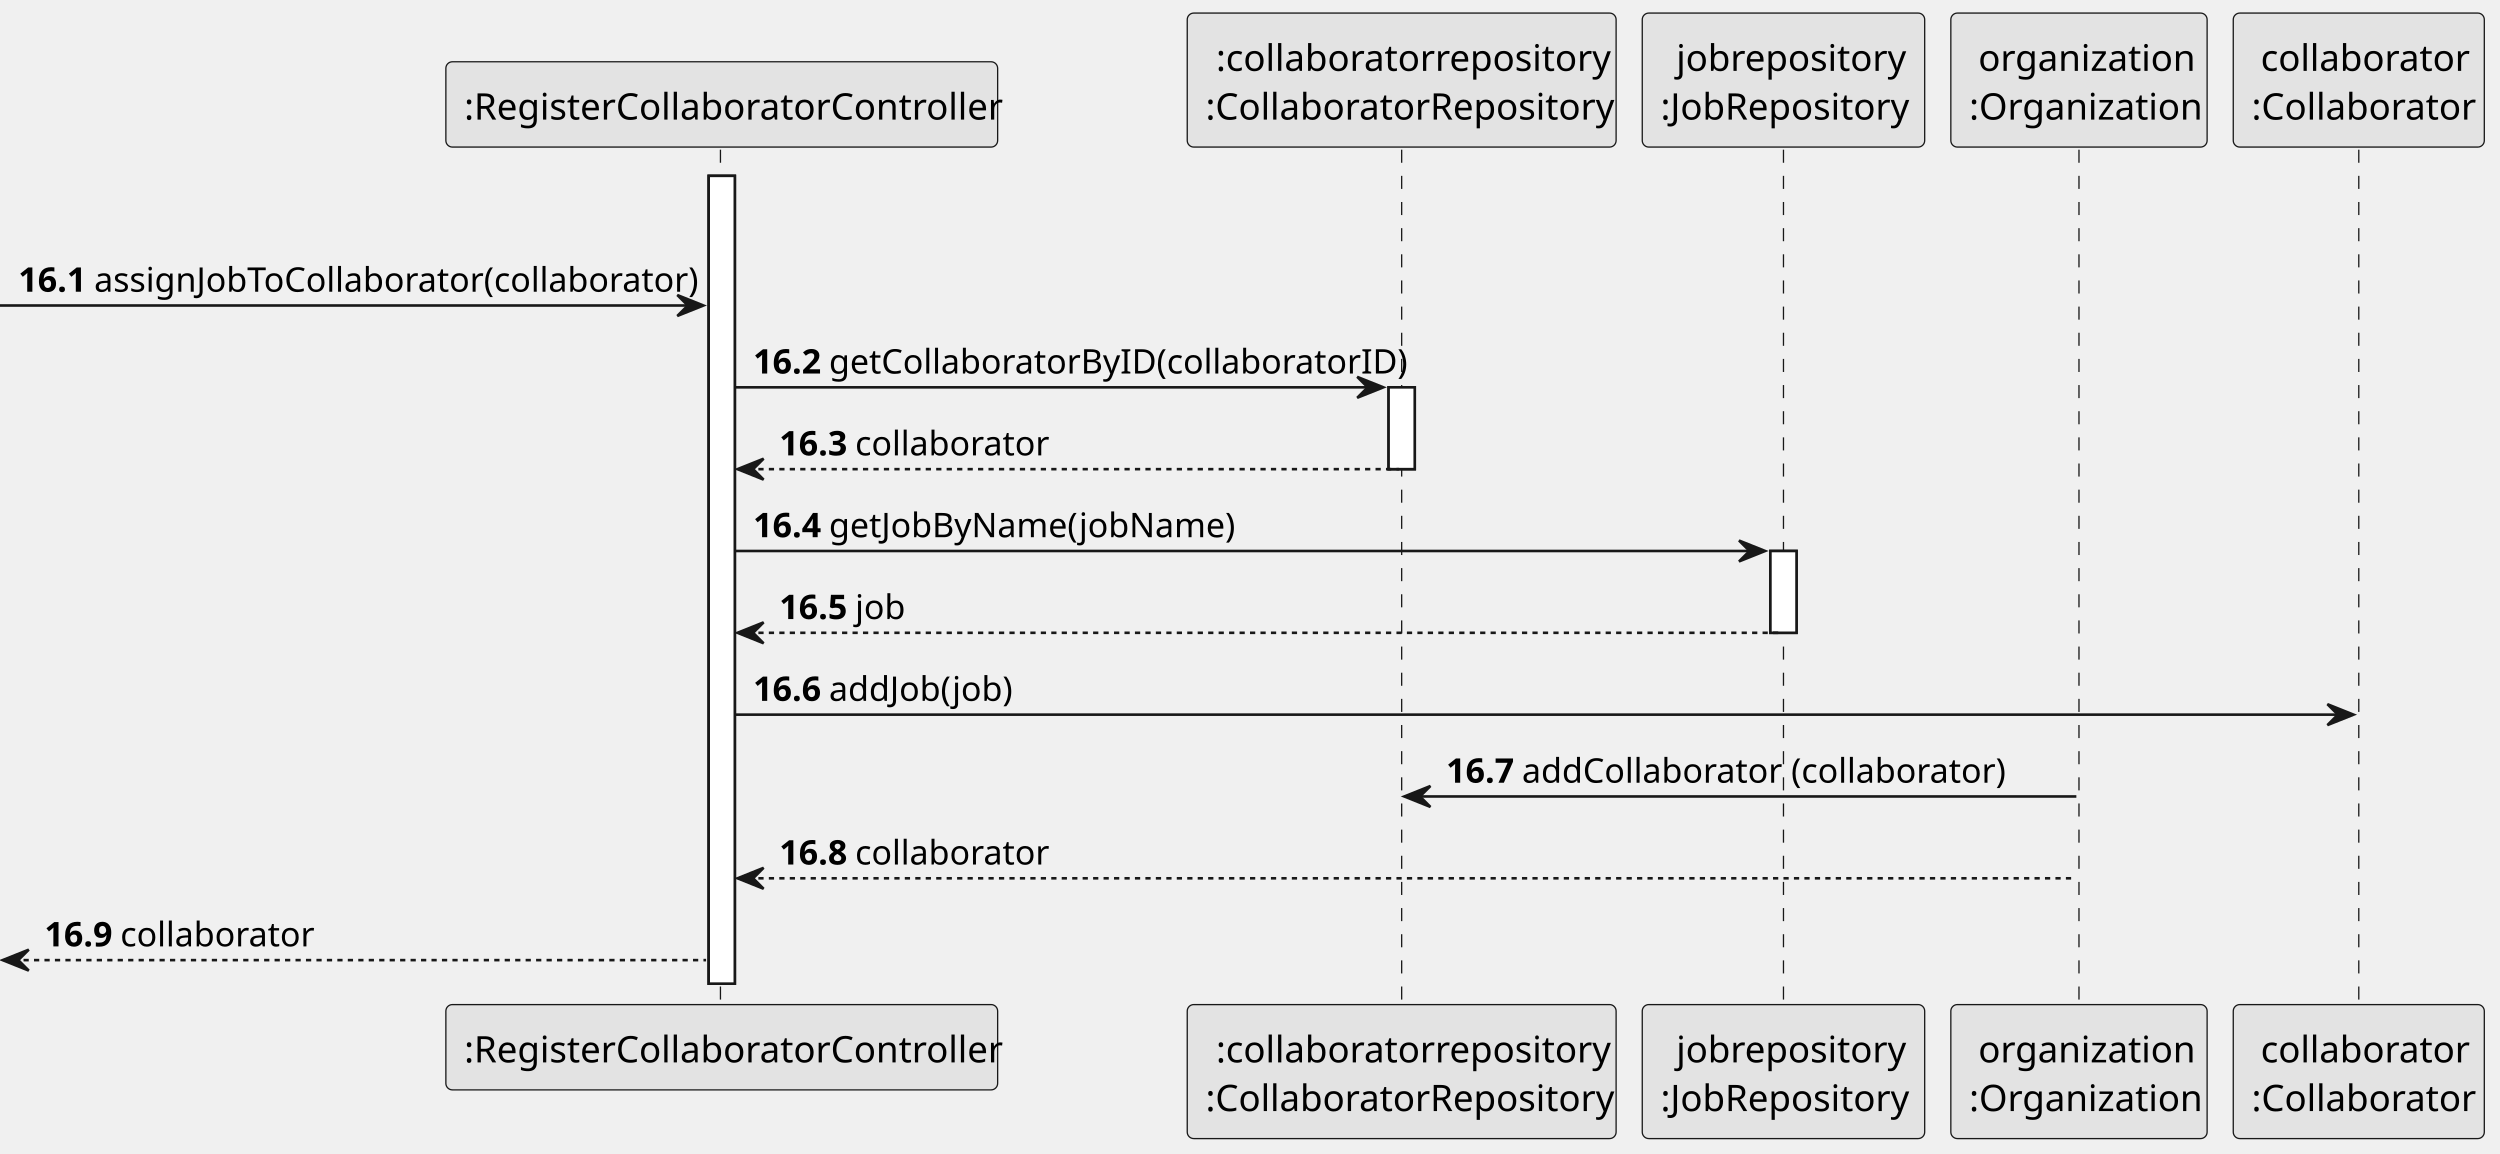
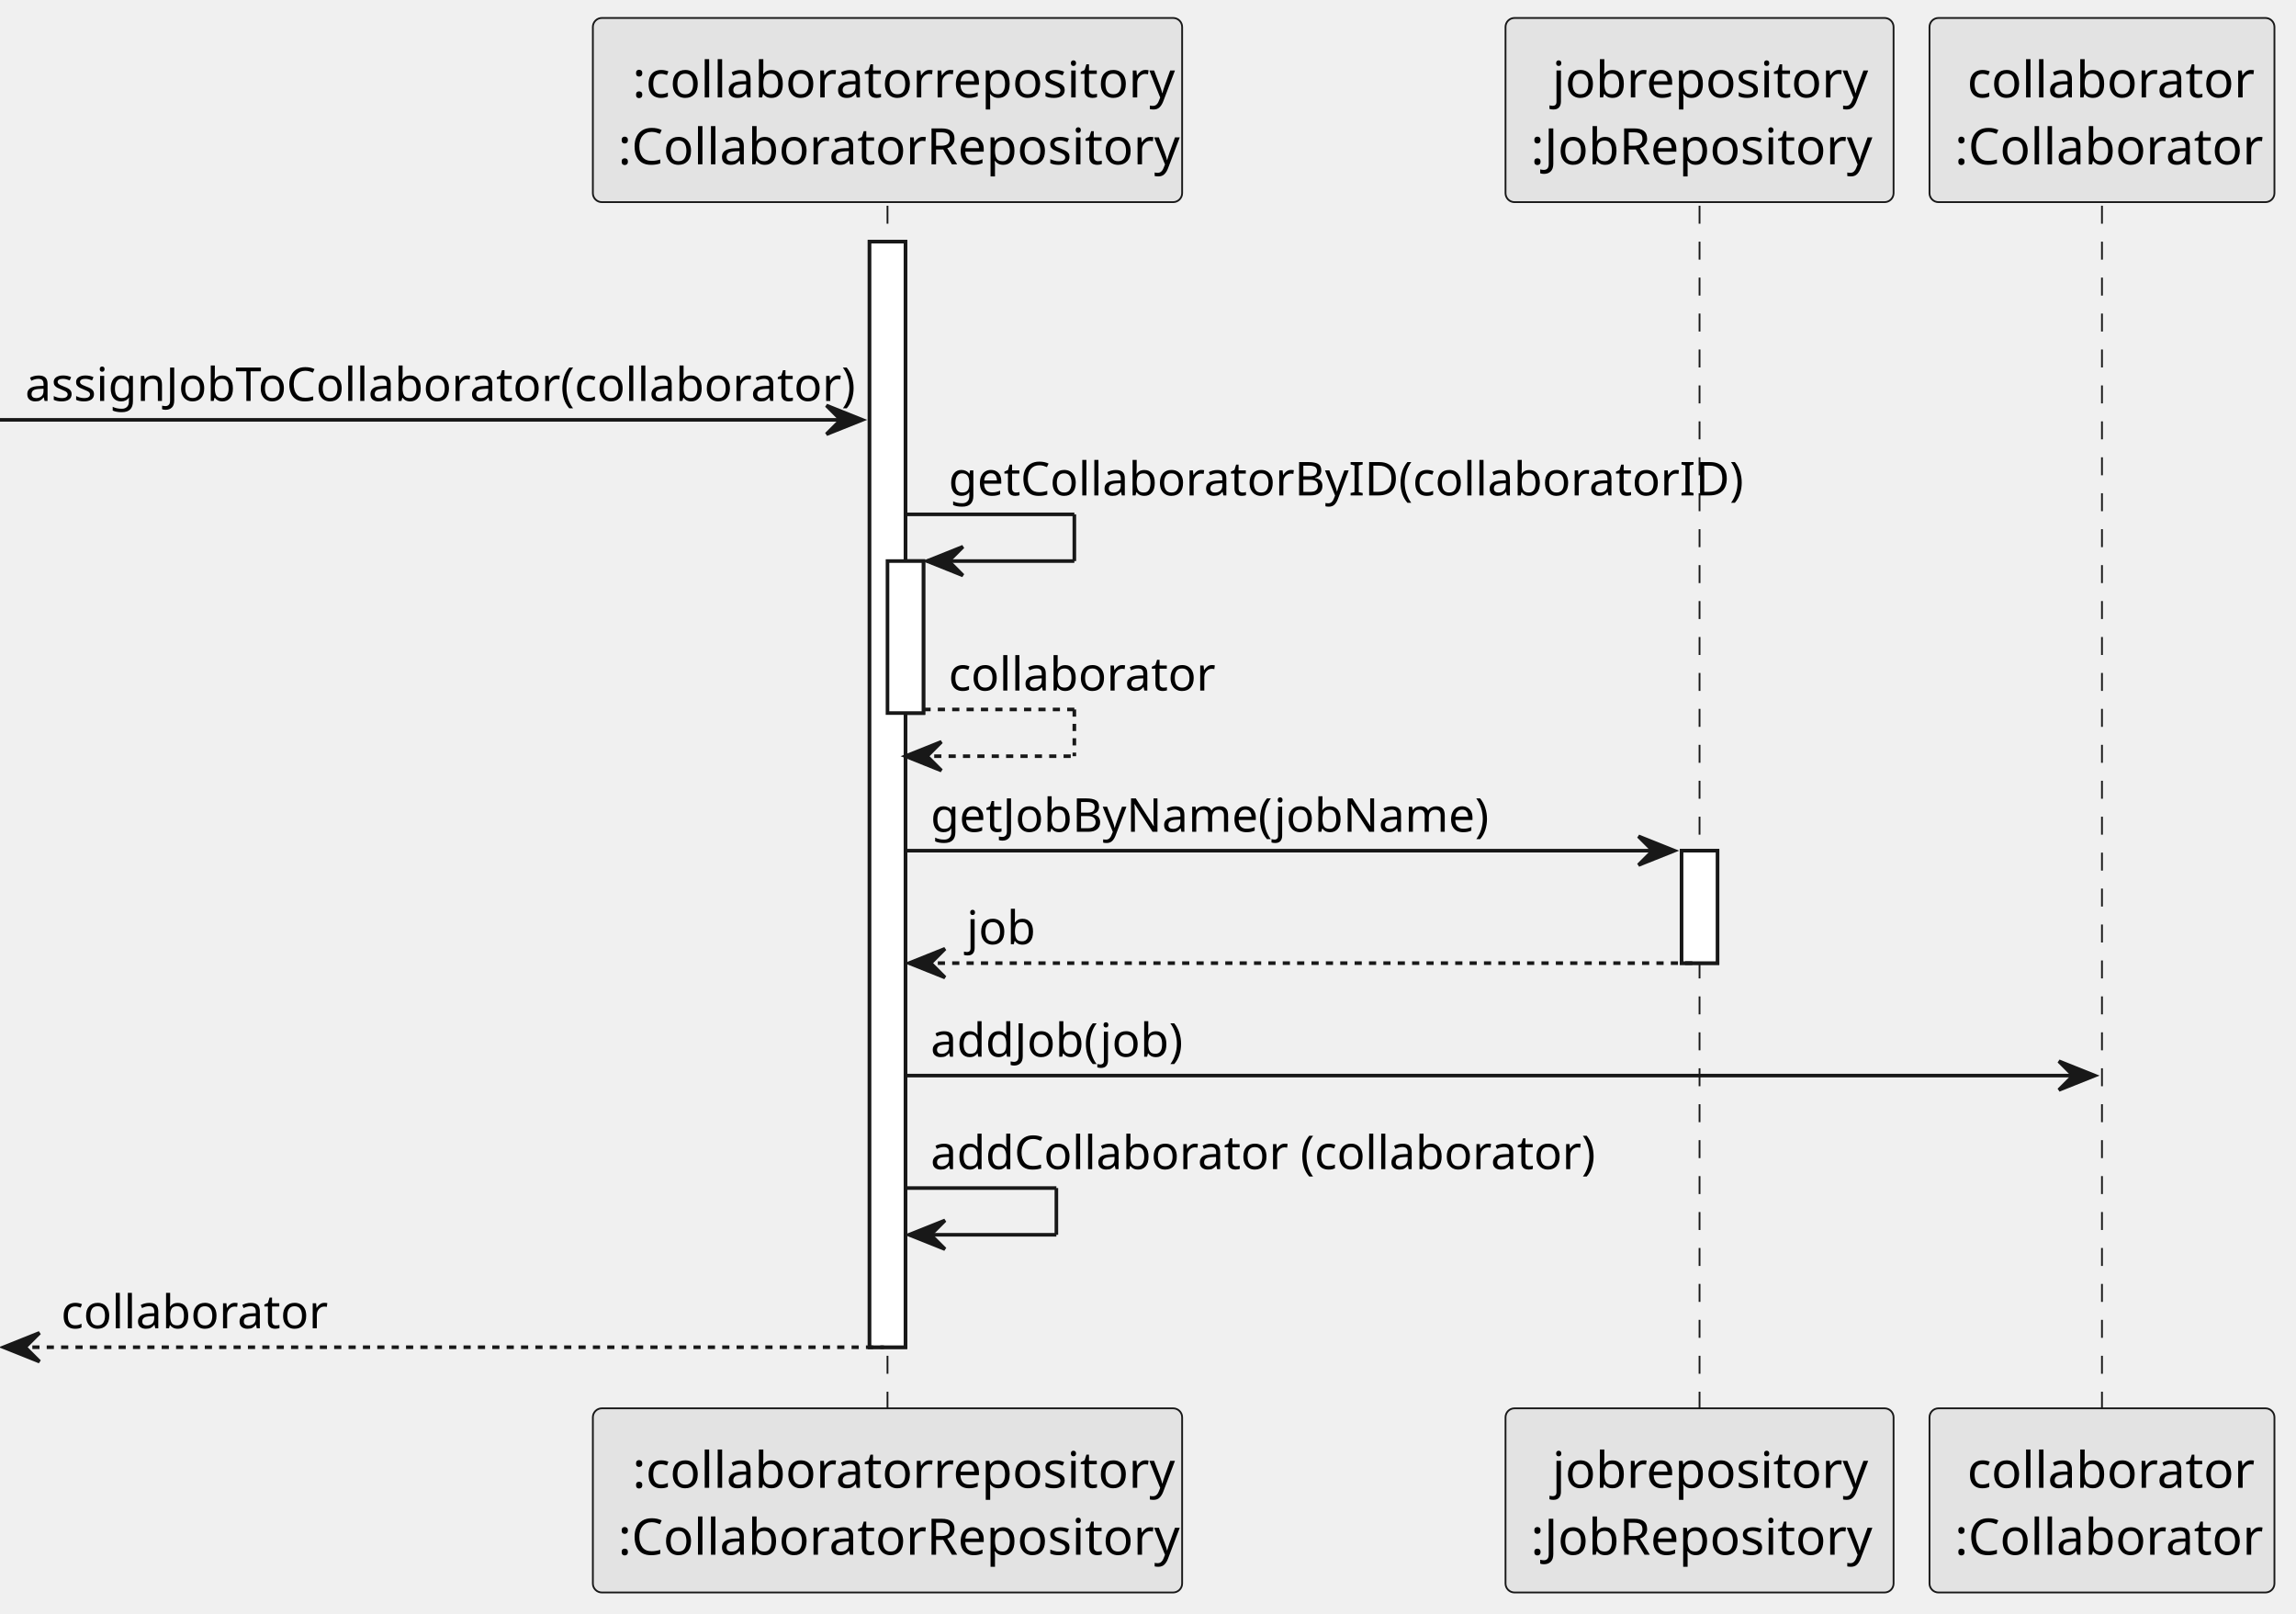
- <svg xmlns="http://www.w3.org/2000/svg" contentStyleType="text/css" height="441px" preserveAspectRatio="none" style="width:956px;height:441px;background:#FFFFFF;" version="1.1" viewBox="0 0 956 441" width="956px" zoomAndPan="magnify">
+ <svg xmlns="http://www.w3.org/2000/svg" contentStyleType="text/css" height="449px" preserveAspectRatio="none" style="width:639px;height:449px;background:#FFFFFF;" version="1.1" viewBox="0 0 639 449" width="639px" zoomAndPan="magnify">
  <defs />
  <g>
-     <rect fill="#FFFFFF" height="308.91" style="stroke:#181818;stroke-width:1.0;" width="10" x="271" y="67.242" />
-     <rect fill="#FFFFFF" height="31.291" style="stroke:#181818;stroke-width:1.0;" width="10" x="531" y="148.115" />
-     <rect fill="#FFFFFF" height="31.291" style="stroke:#181818;stroke-width:1.0;" width="10" x="677" y="210.697" />
-     <line style="stroke:#181818;stroke-width:0.5;stroke-dasharray:5.0,5.0;" x1="275.5" x2="275.5" y1="57.242" y2="385.152" />
-     <line style="stroke:#181818;stroke-width:0.5;stroke-dasharray:5.0,5.0;" x1="536" x2="536" y1="57.242" y2="385.152" />
-     <line style="stroke:#181818;stroke-width:0.5;stroke-dasharray:5.0,5.0;" x1="682" x2="682" y1="57.242" y2="385.152" />
-     <line style="stroke:#181818;stroke-width:0.5;stroke-dasharray:5.0,5.0;" x1="795" x2="795" y1="57.242" y2="385.152" />
-     <line style="stroke:#181818;stroke-width:0.5;stroke-dasharray:5.0,5.0;" x1="902" x2="902" y1="57.242" y2="385.152" />
-     <rect fill="#E3E3E3" height="32.621" rx="2.5" ry="2.5" style="stroke:#181818;stroke-width:0.5;" width="211" x="170.5" y="23.621" />
-     <text fill="#000000" font-family="sans-serif" font-size="14" lengthAdjust="spacing" textLength="197" x="177.5" y="45.728">:RegisterCollaboratorController</text>
-     <rect fill="#E3E3E3" height="32.621" rx="2.5" ry="2.5" style="stroke:#181818;stroke-width:0.5;" width="211" x="170.5" y="384.152" />
-     <text fill="#000000" font-family="sans-serif" font-size="14" lengthAdjust="spacing" textLength="197" x="177.5" y="406.26">:RegisterCollaboratorController</text>
-     <rect fill="#E3E3E3" height="51.242" rx="2.5" ry="2.5" style="stroke:#181818;stroke-width:0.5;" width="164" x="454" y="5" />
-     <text fill="#000000" font-family="sans-serif" font-size="14" lengthAdjust="spacing" textLength="142" x="465" y="27.107">:collaboratorrepository</text>
-     <text fill="#000000" font-family="sans-serif" font-size="14" lengthAdjust="spacing" textLength="150" x="461" y="45.728">:CollaboratorRepository</text>
-     <rect fill="#E3E3E3" height="51.242" rx="2.5" ry="2.5" style="stroke:#181818;stroke-width:0.5;" width="164" x="454" y="384.152" />
-     <text fill="#000000" font-family="sans-serif" font-size="14" lengthAdjust="spacing" textLength="142" x="465" y="406.26">:collaboratorrepository</text>
-     <text fill="#000000" font-family="sans-serif" font-size="14" lengthAdjust="spacing" textLength="150" x="461" y="424.881">:CollaboratorRepository</text>
-     <rect fill="#E3E3E3" height="51.242" rx="2.5" ry="2.5" style="stroke:#181818;stroke-width:0.5;" width="108" x="628" y="5" />
-     <text fill="#000000" font-family="sans-serif" font-size="14" lengthAdjust="spacing" textLength="82" x="641" y="27.107">jobrepository</text>
-     <text fill="#000000" font-family="sans-serif" font-size="14" lengthAdjust="spacing" textLength="94" x="635" y="45.728">:JobRepository</text>
-     <rect fill="#E3E3E3" height="51.242" rx="2.5" ry="2.5" style="stroke:#181818;stroke-width:0.5;" width="108" x="628" y="384.152" />
-     <text fill="#000000" font-family="sans-serif" font-size="14" lengthAdjust="spacing" textLength="82" x="641" y="406.26">jobrepository</text>
-     <text fill="#000000" font-family="sans-serif" font-size="14" lengthAdjust="spacing" textLength="94" x="635" y="424.881">:JobRepository</text>
-     <rect fill="#E3E3E3" height="51.242" rx="2.5" ry="2.5" style="stroke:#181818;stroke-width:0.5;" width="98" x="746" y="5" />
-     <text fill="#000000" font-family="sans-serif" font-size="14" lengthAdjust="spacing" textLength="77" x="756.5" y="27.107">organization</text>
-     <text fill="#000000" font-family="sans-serif" font-size="14" lengthAdjust="spacing" textLength="84" x="753" y="45.728">:Organization</text>
-     <rect fill="#E3E3E3" height="51.242" rx="2.5" ry="2.5" style="stroke:#181818;stroke-width:0.5;" width="98" x="746" y="384.152" />
-     <text fill="#000000" font-family="sans-serif" font-size="14" lengthAdjust="spacing" textLength="77" x="756.5" y="406.26">organization</text>
-     <text fill="#000000" font-family="sans-serif" font-size="14" lengthAdjust="spacing" textLength="84" x="753" y="424.881">:Organization</text>
-     <rect fill="#E3E3E3" height="51.242" rx="2.5" ry="2.5" style="stroke:#181818;stroke-width:0.5;" width="96" x="854" y="5" />
-     <text fill="#000000" font-family="sans-serif" font-size="14" lengthAdjust="spacing" textLength="75" x="864.5" y="27.107">collaborator</text>
-     <text fill="#000000" font-family="sans-serif" font-size="14" lengthAdjust="spacing" textLength="82" x="861" y="45.728">:Collaborator</text>
-     <rect fill="#E3E3E3" height="51.242" rx="2.5" ry="2.5" style="stroke:#181818;stroke-width:0.5;" width="96" x="854" y="384.152" />
-     <text fill="#000000" font-family="sans-serif" font-size="14" lengthAdjust="spacing" textLength="75" x="864.5" y="406.26">collaborator</text>
-     <text fill="#000000" font-family="sans-serif" font-size="14" lengthAdjust="spacing" textLength="82" x="861" y="424.881">:Collaborator</text>
-     <rect fill="#FFFFFF" height="308.91" style="stroke:#181818;stroke-width:1.0;" width="10" x="271" y="67.242" />
-     <rect fill="#FFFFFF" height="31.291" style="stroke:#181818;stroke-width:1.0;" width="10" x="531" y="148.115" />
-     <rect fill="#FFFFFF" height="31.291" style="stroke:#181818;stroke-width:1.0;" width="10" x="677" y="210.697" />
-     <polygon fill="#181818" points="259,112.824,269,116.824,259,120.824,263,116.824" style="stroke:#181818;stroke-width:1.0;" />
-     <line style="stroke:#181818;stroke-width:1.0;" x1="0" x2="265" y1="116.824" y2="116.824" />
-     <text fill="#000000" font-family="sans-serif" font-size="13" font-weight="bold" lengthAdjust="spacing" textLength="25" x="7" y="111.561">16.1</text>
-     <text fill="#000000" font-family="sans-serif" font-size="13" lengthAdjust="spacing" textLength="216" x="36" y="111.561">assignJobToCollaborator(collaborator)</text>
-     <polygon fill="#181818" points="519,144.115,529,148.115,519,152.115,523,148.115" style="stroke:#181818;stroke-width:1.0;" />
-     <line style="stroke:#181818;stroke-width:1.0;" x1="281" x2="525" y1="148.115" y2="148.115" />
-     <text fill="#000000" font-family="sans-serif" font-size="13" font-weight="bold" lengthAdjust="spacing" textLength="25" x="288" y="142.852">16.2</text>
-     <text fill="#000000" font-family="sans-serif" font-size="13" lengthAdjust="spacing" textLength="202" x="317" y="142.852">getCollaboratorByID(collaboratorID)</text>
-     <polygon fill="#181818" points="292,175.406,282,179.406,292,183.406,288,179.406" style="stroke:#181818;stroke-width:1.0;" />
-     <line style="stroke:#181818;stroke-width:1.0;stroke-dasharray:2.0,2.0;" x1="286" x2="535" y1="179.406" y2="179.406" />
-     <text fill="#000000" font-family="sans-serif" font-size="13" font-weight="bold" lengthAdjust="spacing" textLength="25" x="298" y="174.144">16.3</text>
-     <text fill="#000000" font-family="sans-serif" font-size="13" lengthAdjust="spacing" textLength="67" x="327" y="174.144">collaborator</text>
-     <polygon fill="#181818" points="665,206.697,675,210.697,665,214.697,669,210.697" style="stroke:#181818;stroke-width:1.0;" />
-     <line style="stroke:#181818;stroke-width:1.0;" x1="281" x2="671" y1="210.697" y2="210.697" />
-     <text fill="#000000" font-family="sans-serif" font-size="13" font-weight="bold" lengthAdjust="spacing" textLength="25" x="288" y="205.435">16.4</text>
-     <text fill="#000000" font-family="sans-serif" font-size="13" lengthAdjust="spacing" textLength="147" x="317" y="205.435">getJobByName(jobName)</text>
-     <polygon fill="#181818" points="292,237.988,282,241.988,292,245.988,288,241.988" style="stroke:#181818;stroke-width:1.0;" />
-     <line style="stroke:#181818;stroke-width:1.0;stroke-dasharray:2.0,2.0;" x1="286" x2="681" y1="241.988" y2="241.988" />
-     <text fill="#000000" font-family="sans-serif" font-size="13" font-weight="bold" lengthAdjust="spacing" textLength="25" x="298" y="236.726">16.5</text>
-     <text fill="#000000" font-family="sans-serif" font-size="13" lengthAdjust="spacing" textLength="17" x="327" y="236.726">job</text>
-     <polygon fill="#181818" points="890,269.279,900,273.279,890,277.279,894,273.279" style="stroke:#181818;stroke-width:1.0;" />
-     <line style="stroke:#181818;stroke-width:1.0;" x1="281" x2="896" y1="273.279" y2="273.279" />
-     <text fill="#000000" font-family="sans-serif" font-size="13" font-weight="bold" lengthAdjust="spacing" textLength="25" x="288" y="268.017">16.6</text>
-     <text fill="#000000" font-family="sans-serif" font-size="13" lengthAdjust="spacing" textLength="66" x="317" y="268.017">addJob(job)</text>
-     <polygon fill="#181818" points="547,300.57,537,304.57,547,308.57,543,304.57" style="stroke:#181818;stroke-width:1.0;" />
-     <line style="stroke:#181818;stroke-width:1.0;" x1="541" x2="794" y1="304.57" y2="304.57" />
-     <text fill="#000000" font-family="sans-serif" font-size="13" font-weight="bold" lengthAdjust="spacing" textLength="25" x="553" y="299.308">16.7</text>
-     <text fill="#000000" font-family="sans-serif" font-size="13" lengthAdjust="spacing" textLength="169" x="582" y="299.308">addCollaborator (collaborator)</text>
-     <polygon fill="#181818" points="292,331.861,282,335.861,292,339.861,288,335.861" style="stroke:#181818;stroke-width:1.0;" />
-     <line style="stroke:#181818;stroke-width:1.0;stroke-dasharray:2.0,2.0;" x1="286" x2="794" y1="335.861" y2="335.861" />
-     <text fill="#000000" font-family="sans-serif" font-size="13" font-weight="bold" lengthAdjust="spacing" textLength="25" x="298" y="330.599">16.8</text>
-     <text fill="#000000" font-family="sans-serif" font-size="13" lengthAdjust="spacing" textLength="67" x="327" y="330.599">collaborator</text>
-     <polygon fill="#181818" points="11,363.152,1,367.152,11,371.152,7,367.152" style="stroke:#181818;stroke-width:1.0;" />
-     <line style="stroke:#181818;stroke-width:1.0;stroke-dasharray:2.0,2.0;" x1="5" x2="270" y1="367.152" y2="367.152" />
-     <text fill="#000000" font-family="sans-serif" font-size="13" font-weight="bold" lengthAdjust="spacing" textLength="25" x="17" y="361.89">16.9</text>
-     <text fill="#000000" font-family="sans-serif" font-size="13" lengthAdjust="spacing" textLength="67" x="46" y="361.89">collaborator</text>
+     <rect fill="#FFFFFF" height="307.619" style="stroke:#181818;stroke-width:1.0;" width="10" x="242" y="67.242" />
+     <rect fill="#FFFFFF" height="42.291" style="stroke:#181818;stroke-width:1.0;" width="10" x="247" y="156.115" />
+     <rect fill="#FFFFFF" height="31.291" style="stroke:#181818;stroke-width:1.0;" width="10" x="468" y="236.697" />
+     <line style="stroke:#181818;stroke-width:0.5;stroke-dasharray:5.0,5.0;" x1="247" x2="247" y1="57.242" y2="392.861" />
+     <line style="stroke:#181818;stroke-width:0.5;stroke-dasharray:5.0,5.0;" x1="473" x2="473" y1="57.242" y2="392.861" />
+     <line style="stroke:#181818;stroke-width:0.5;stroke-dasharray:5.0,5.0;" x1="585" x2="585" y1="57.242" y2="392.861" />
+     <rect fill="#E3E3E3" height="51.242" rx="2.5" ry="2.5" style="stroke:#181818;stroke-width:0.5;" width="164" x="165" y="5" />
+     <text fill="#000000" font-family="sans-serif" font-size="14" lengthAdjust="spacing" textLength="142" x="176" y="27.107">:collaboratorrepository</text>
+     <text fill="#000000" font-family="sans-serif" font-size="14" lengthAdjust="spacing" textLength="150" x="172" y="45.728">:CollaboratorRepository</text>
+     <rect fill="#E3E3E3" height="51.242" rx="2.5" ry="2.5" style="stroke:#181818;stroke-width:0.5;" width="164" x="165" y="391.861" />
+     <text fill="#000000" font-family="sans-serif" font-size="14" lengthAdjust="spacing" textLength="142" x="176" y="413.969">:collaboratorrepository</text>
+     <text fill="#000000" font-family="sans-serif" font-size="14" lengthAdjust="spacing" textLength="150" x="172" y="432.59">:CollaboratorRepository</text>
+     <rect fill="#E3E3E3" height="51.242" rx="2.5" ry="2.5" style="stroke:#181818;stroke-width:0.5;" width="108" x="419" y="5" />
+     <text fill="#000000" font-family="sans-serif" font-size="14" lengthAdjust="spacing" textLength="82" x="432" y="27.107">jobrepository</text>
+     <text fill="#000000" font-family="sans-serif" font-size="14" lengthAdjust="spacing" textLength="94" x="426" y="45.728">:JobRepository</text>
+     <rect fill="#E3E3E3" height="51.242" rx="2.5" ry="2.5" style="stroke:#181818;stroke-width:0.5;" width="108" x="419" y="391.861" />
+     <text fill="#000000" font-family="sans-serif" font-size="14" lengthAdjust="spacing" textLength="82" x="432" y="413.969">jobrepository</text>
+     <text fill="#000000" font-family="sans-serif" font-size="14" lengthAdjust="spacing" textLength="94" x="426" y="432.59">:JobRepository</text>
+     <rect fill="#E3E3E3" height="51.242" rx="2.5" ry="2.5" style="stroke:#181818;stroke-width:0.5;" width="96" x="537" y="5" />
+     <text fill="#000000" font-family="sans-serif" font-size="14" lengthAdjust="spacing" textLength="75" x="547.5" y="27.107">collaborator</text>
+     <text fill="#000000" font-family="sans-serif" font-size="14" lengthAdjust="spacing" textLength="82" x="544" y="45.728">:Collaborator</text>
+     <rect fill="#E3E3E3" height="51.242" rx="2.5" ry="2.5" style="stroke:#181818;stroke-width:0.5;" width="96" x="537" y="391.861" />
+     <text fill="#000000" font-family="sans-serif" font-size="14" lengthAdjust="spacing" textLength="75" x="547.5" y="413.969">collaborator</text>
+     <text fill="#000000" font-family="sans-serif" font-size="14" lengthAdjust="spacing" textLength="82" x="544" y="432.59">:Collaborator</text>
+     <rect fill="#FFFFFF" height="307.619" style="stroke:#181818;stroke-width:1.0;" width="10" x="242" y="67.242" />
+     <rect fill="#FFFFFF" height="42.291" style="stroke:#181818;stroke-width:1.0;" width="10" x="247" y="156.115" />
+     <rect fill="#FFFFFF" height="31.291" style="stroke:#181818;stroke-width:1.0;" width="10" x="468" y="236.697" />
+     <polygon fill="#181818" points="230,112.824,240,116.824,230,120.824,234,116.824" style="stroke:#181818;stroke-width:1.0;" />
+     <line style="stroke:#181818;stroke-width:1.0;" x1="0" x2="236" y1="116.824" y2="116.824" />
+     <text fill="#000000" font-family="sans-serif" font-size="13" lengthAdjust="spacing" textLength="216" x="7" y="111.561">assignJobToCollaborator(collaborator)</text>
+     <line style="stroke:#181818;stroke-width:1.0;" x1="252" x2="299" y1="143.115" y2="143.115" />
+     <line style="stroke:#181818;stroke-width:1.0;" x1="299" x2="299" y1="143.115" y2="156.115" />
+     <line style="stroke:#181818;stroke-width:1.0;" x1="258" x2="299" y1="156.115" y2="156.115" />
+     <polygon fill="#181818" points="268,152.115,258,156.115,268,160.115,264,156.115" style="stroke:#181818;stroke-width:1.0;" />
+     <text fill="#000000" font-family="sans-serif" font-size="13" lengthAdjust="spacing" textLength="202" x="264" y="137.852">getCollaboratorByID(collaboratorID)</text>
+     <line style="stroke:#181818;stroke-width:1.0;stroke-dasharray:2.0,2.0;" x1="257" x2="299" y1="197.406" y2="197.406" />
+     <line style="stroke:#181818;stroke-width:1.0;stroke-dasharray:2.0,2.0;" x1="299" x2="299" y1="197.406" y2="210.406" />
+     <line style="stroke:#181818;stroke-width:1.0;stroke-dasharray:2.0,2.0;" x1="252" x2="299" y1="210.406" y2="210.406" />
+     <polygon fill="#181818" points="262,206.406,252,210.406,262,214.406,258,210.406" style="stroke:#181818;stroke-width:1.0;" />
+     <text fill="#000000" font-family="sans-serif" font-size="13" lengthAdjust="spacing" textLength="67" x="264" y="192.144">collaborator</text>
+     <polygon fill="#181818" points="456,232.697,466,236.697,456,240.697,460,236.697" style="stroke:#181818;stroke-width:1.0;" />
+     <line style="stroke:#181818;stroke-width:1.0;" x1="252" x2="462" y1="236.697" y2="236.697" />
+     <text fill="#000000" font-family="sans-serif" font-size="13" lengthAdjust="spacing" textLength="147" x="259" y="231.435">getJobByName(jobName)</text>
+     <polygon fill="#181818" points="263,263.988,253,267.988,263,271.988,259,267.988" style="stroke:#181818;stroke-width:1.0;" />
+     <line style="stroke:#181818;stroke-width:1.0;stroke-dasharray:2.0,2.0;" x1="257" x2="472" y1="267.988" y2="267.988" />
+     <text fill="#000000" font-family="sans-serif" font-size="13" lengthAdjust="spacing" textLength="17" x="269" y="262.726">job</text>
+     <polygon fill="#181818" points="573,295.279,583,299.279,573,303.279,577,299.279" style="stroke:#181818;stroke-width:1.0;" />
+     <line style="stroke:#181818;stroke-width:1.0;" x1="252" x2="579" y1="299.279" y2="299.279" />
+     <text fill="#000000" font-family="sans-serif" font-size="13" lengthAdjust="spacing" textLength="66" x="259" y="294.017">addJob(job)</text>
+     <line style="stroke:#181818;stroke-width:1.0;" x1="252" x2="294" y1="330.57" y2="330.57" />
+     <line style="stroke:#181818;stroke-width:1.0;" x1="294" x2="294" y1="330.57" y2="343.57" />
+     <line style="stroke:#181818;stroke-width:1.0;" x1="253" x2="294" y1="343.57" y2="343.57" />
+     <polygon fill="#181818" points="263,339.57,253,343.57,263,347.57,259,343.57" style="stroke:#181818;stroke-width:1.0;" />
+     <text fill="#000000" font-family="sans-serif" font-size="13" lengthAdjust="spacing" textLength="169" x="259" y="325.308">addCollaborator (collaborator)</text>
+     <polygon fill="#181818" points="11,370.861,1,374.861,11,378.861,7,374.861" style="stroke:#181818;stroke-width:1.0;" />
+     <line style="stroke:#181818;stroke-width:1.0;stroke-dasharray:2.0,2.0;" x1="5" x2="246" y1="374.861" y2="374.861" />
+     <text fill="#000000" font-family="sans-serif" font-size="13" lengthAdjust="spacing" textLength="67" x="17" y="369.599">collaborator</text>
  </g>
</svg>
